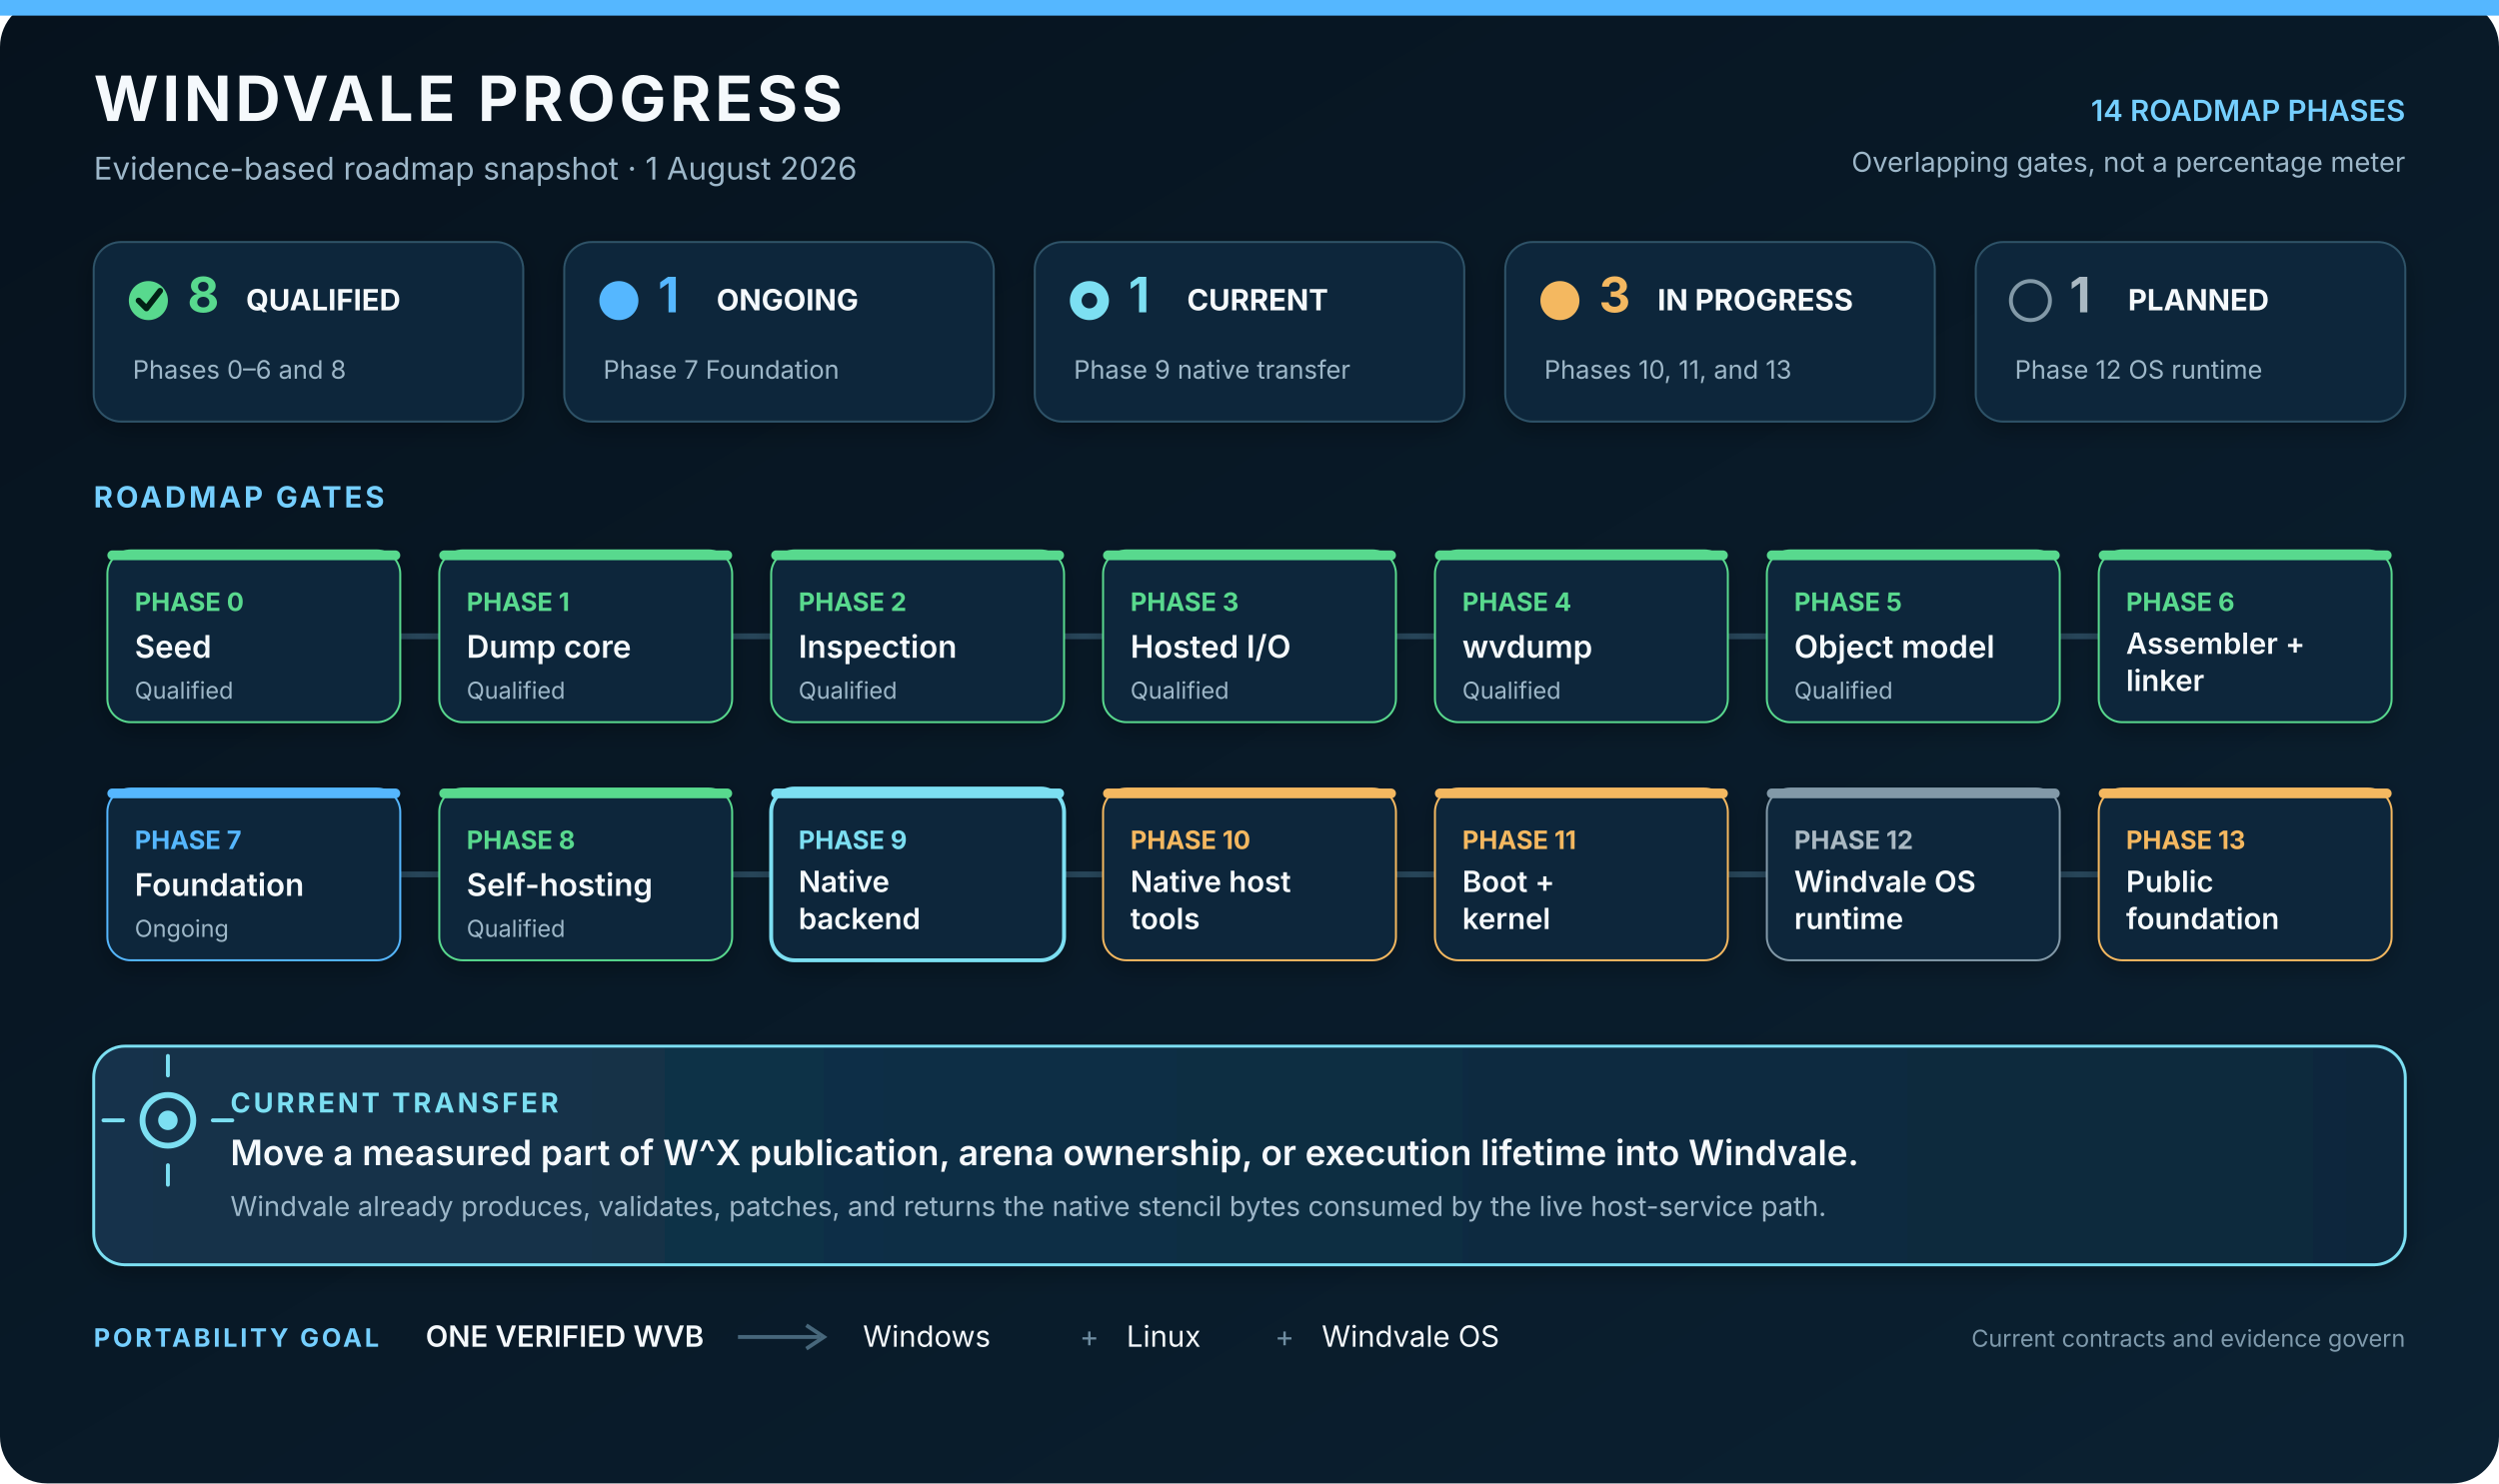
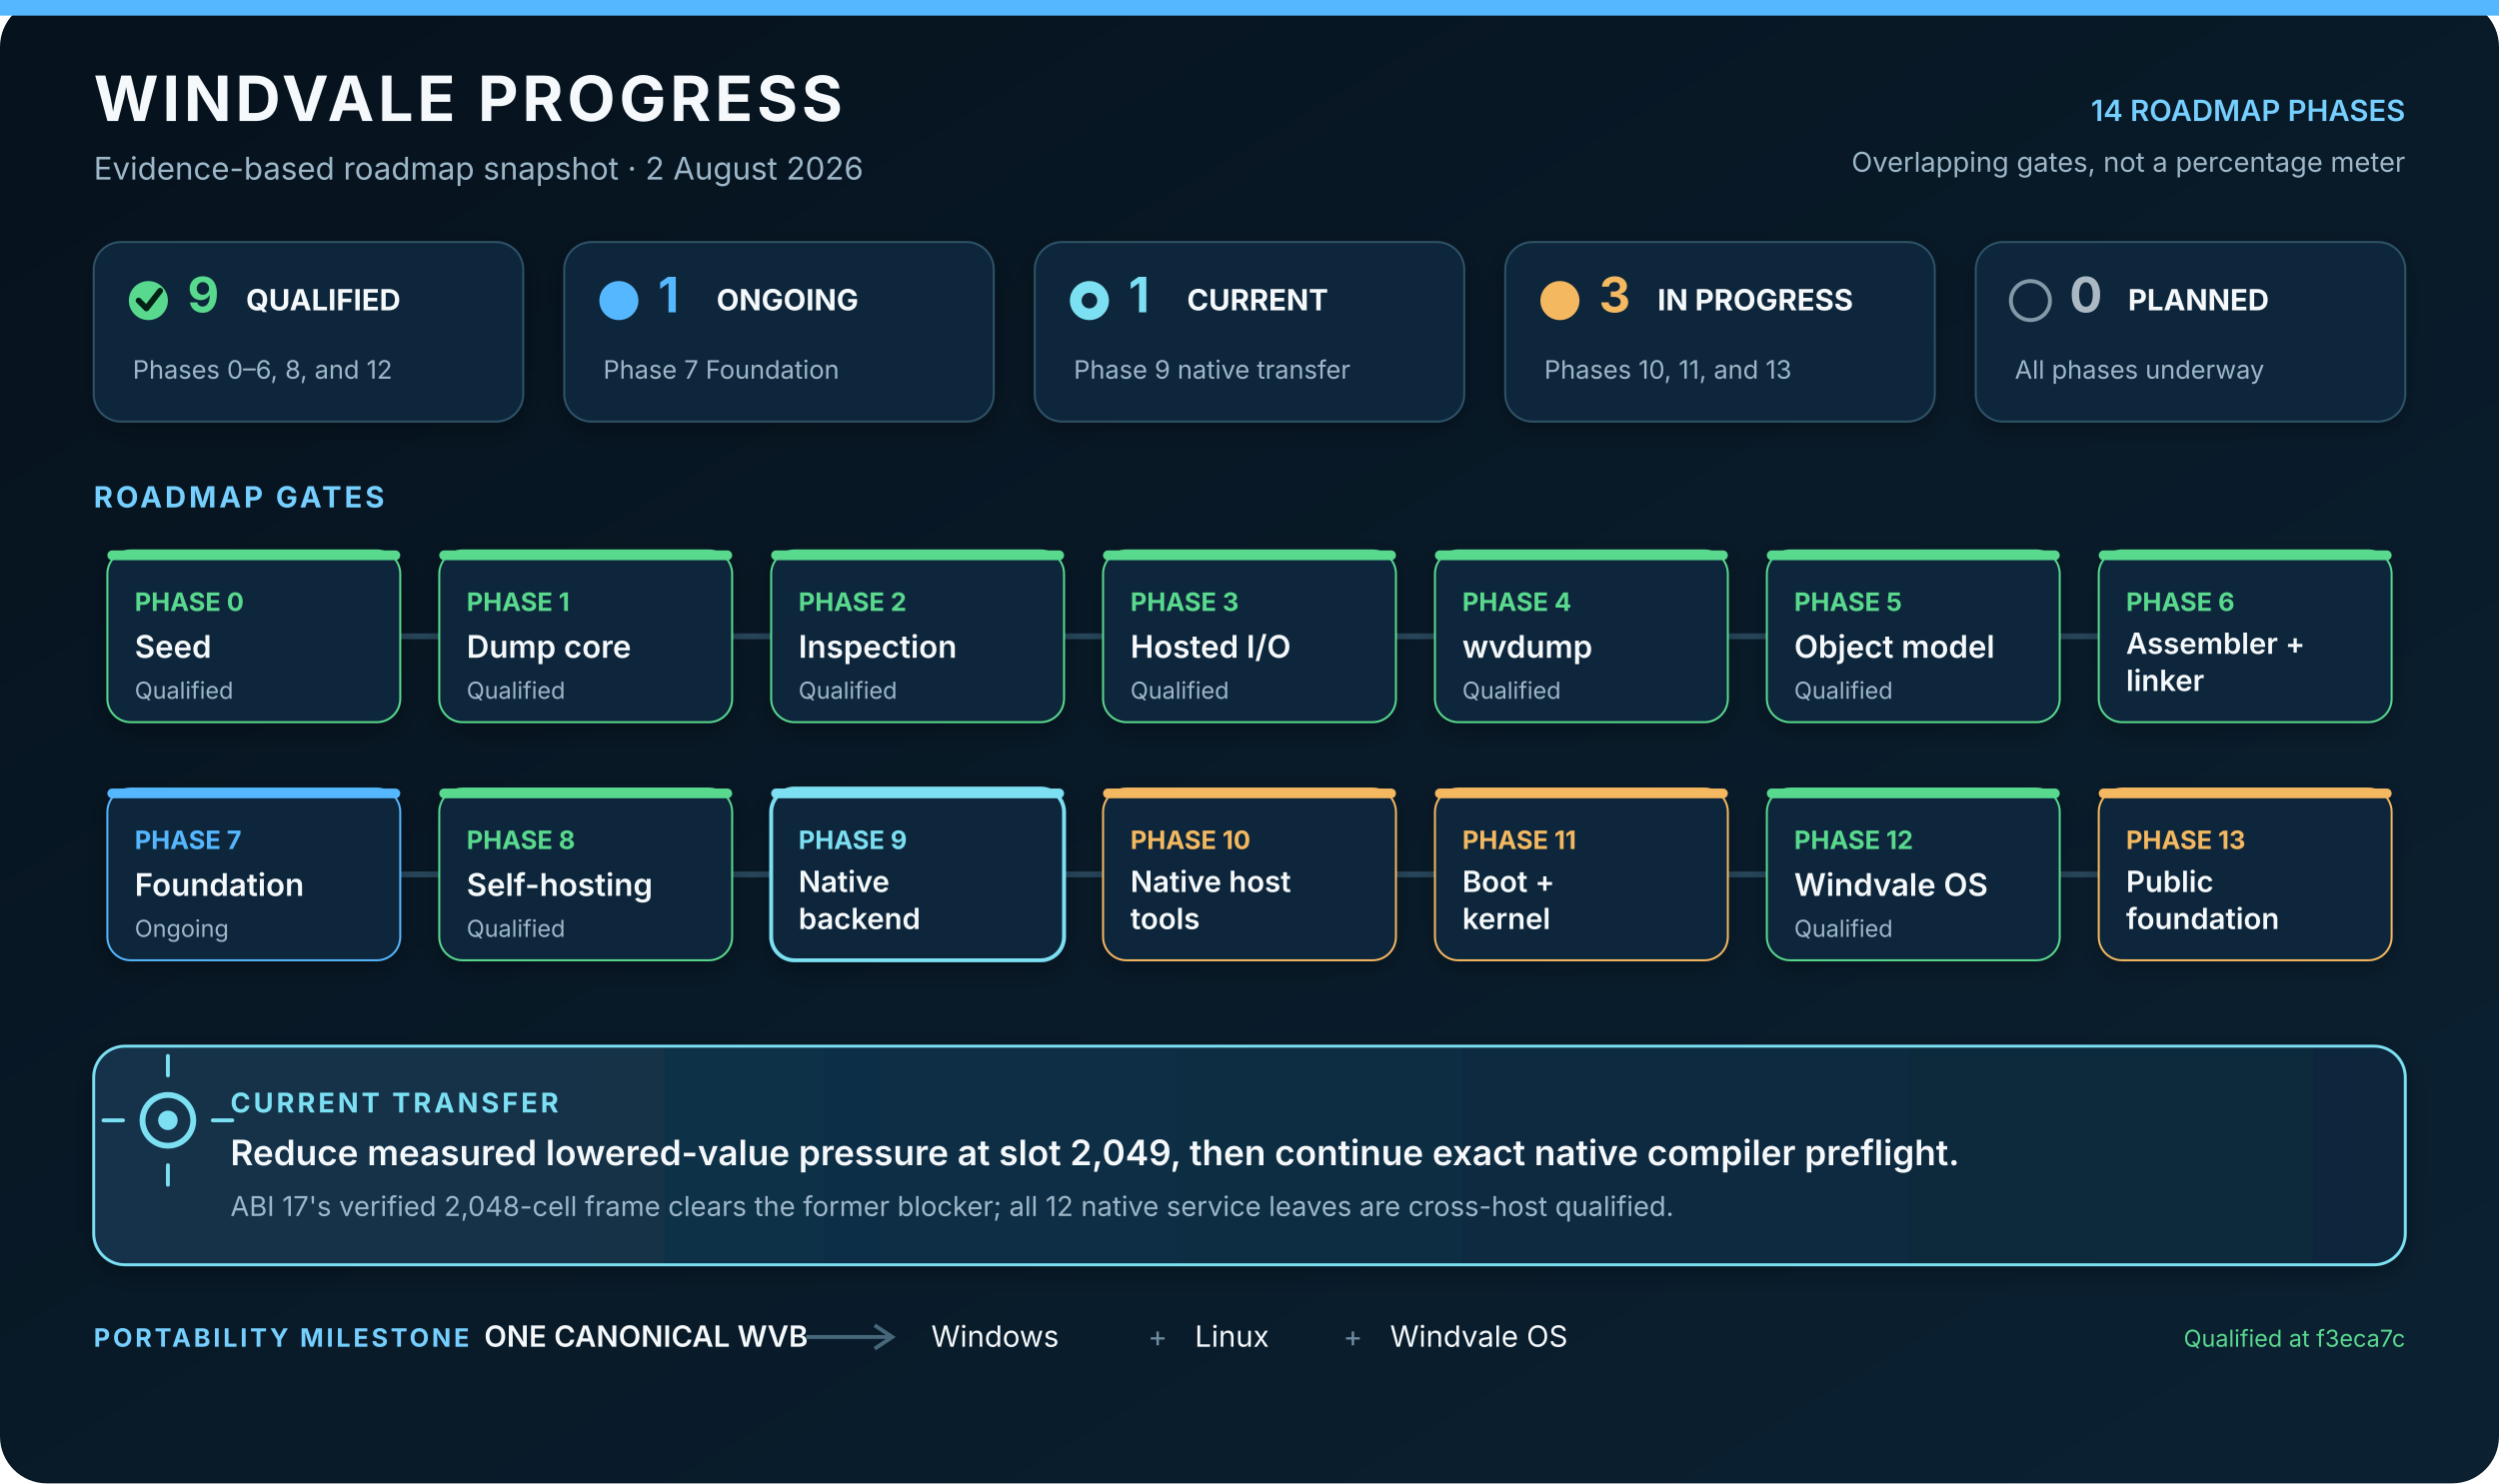
<svg xmlns="http://www.w3.org/2000/svg" width="1280" height="760" viewBox="0 0 1280 760" role="img" aria-labelledby="title description">
  <defs>
    <linearGradient id="background" x1="0" y1="0" x2="1" y2="1">
      <stop offset="0" stop-color="#06121d" />
      <stop offset="1" stop-color="#0b2132" />
    </linearGradient>
    <linearGradient id="current-panel" x1="0" y1="0" x2="1" y2="0">
      <stop offset="0" stop-color="#12334b" />
      <stop offset="1" stop-color="#10283b" />
    </linearGradient>
    <filter id="shadow" x="-20%" y="-20%" width="140%" height="140%">
      <feDropShadow dx="0" dy="4" stdDeviation="6" flood-color="#000000" flood-opacity="0.28" />
    </filter>
  </defs>
  <rect width="1280" height="760" rx="24" fill="url(#background)" />
  <path d="M0 0H1280V8H0Z" fill="#55b7ff" />
  <g font-family="Segoe UI, Inter, Arial, sans-serif">
    <text x="48" y="62" fill="#f5f9fc" font-size="32" font-weight="700" letter-spacing="2">WINDVALE PROGRESS</text>
-     <text x="48" y="92" fill="#9db7c9" font-size="16">Evidence-based roadmap snapshot · 1 August 2026</text>
+     <text x="48" y="92" fill="#9db7c9" font-size="16">Evidence-based roadmap snapshot · 2 August 2026</text>
    <text x="1232" y="62" text-anchor="end" fill="#75cfff" font-size="15" font-weight="600">14 ROADMAP PHASES</text>
    <text x="1232" y="88" text-anchor="end" fill="#9db7c9" font-size="14">Overlapping gates, not a percentage meter</text>
    <g filter="url(#shadow)">
      <g transform="translate(48 124)">
        <rect width="220" height="92" rx="14" fill="#10283a" stroke="#2f5268" />
        <circle cx="28" cy="30" r="10" fill="#59d98e" />
        <path d="M23 30l4 4 7-9" fill="none" stroke="#062014" stroke-width="3" stroke-linecap="round" stroke-linejoin="round" />
-         <text x="48" y="36" fill="#59d98e" font-size="25" font-weight="700">8</text>
+         <text x="48" y="36" fill="#59d98e" font-size="25" font-weight="700">9</text>
        <text x="78" y="35" fill="#f5f9fc" font-size="15" font-weight="700">QUALIFIED</text>
-         <text x="20" y="70" fill="#9db7c9" font-size="13">Phases 0–6 and 8</text>
+         <text x="20" y="70" fill="#9db7c9" font-size="13">Phases 0–6, 8, and 12</text>
      </g>
      <g transform="translate(289 124)">
        <rect width="220" height="92" rx="14" fill="#10283a" stroke="#2f5268" />
        <circle cx="28" cy="30" r="10" fill="#55b7ff" />
        <text x="48" y="36" fill="#55b7ff" font-size="25" font-weight="700">1</text>
        <text x="78" y="35" fill="#f5f9fc" font-size="15" font-weight="700">ONGOING</text>
        <text x="20" y="70" fill="#9db7c9" font-size="13">Phase 7 Foundation</text>
      </g>
      <g transform="translate(530 124)">
        <rect width="220" height="92" rx="14" fill="#10283a" stroke="#2f5268" />
        <circle cx="28" cy="30" r="10" fill="#7bdff2" />
        <circle cx="28" cy="30" r="4" fill="#10283a" />
        <text x="48" y="36" fill="#7bdff2" font-size="25" font-weight="700">1</text>
        <text x="78" y="35" fill="#f5f9fc" font-size="15" font-weight="700">CURRENT</text>
        <text x="20" y="70" fill="#9db7c9" font-size="13">Phase 9 native transfer</text>
      </g>
      <g transform="translate(771 124)">
        <rect width="220" height="92" rx="14" fill="#10283a" stroke="#2f5268" />
        <circle cx="28" cy="30" r="10" fill="#f4b860" />
        <text x="48" y="36" fill="#f4b860" font-size="25" font-weight="700">3</text>
        <text x="78" y="35" fill="#f5f9fc" font-size="15" font-weight="700">IN PROGRESS</text>
        <text x="20" y="70" fill="#9db7c9" font-size="13">Phases 10, 11, and 13</text>
      </g>
      <g transform="translate(1012 124)">
        <rect width="220" height="92" rx="14" fill="#10283a" stroke="#2f5268" />
        <circle cx="28" cy="30" r="10" fill="none" stroke="#8299a8" stroke-width="2" />
-         <text x="48" y="36" fill="#aab9c3" font-size="25" font-weight="700">1</text>
+         <text x="48" y="36" fill="#aab9c3" font-size="25" font-weight="700">0</text>
        <text x="78" y="35" fill="#f5f9fc" font-size="15" font-weight="700">PLANNED</text>
-         <text x="20" y="70" fill="#9db7c9" font-size="13">Phase 12 OS runtime</text>
+         <text x="20" y="70" fill="#9db7c9" font-size="13">All phases underway</text>
      </g>
    </g>
    <text x="48" y="260" fill="#75cfff" font-size="15" font-weight="700" letter-spacing="1.5">ROADMAP GATES</text>
    <path d="M55 326H1225M55 448H1225" fill="none" stroke="#28475b" stroke-width="3" />
    <g filter="url(#shadow)">
      <g transform="translate(55 282)">
        <rect width="150" height="88" rx="12" fill="#10283a" stroke="#59d98e" />
        <rect width="150" height="5" rx="2.5" fill="#59d98e" />
        <text x="14" y="31" fill="#59d98e" font-size="13" font-weight="700">PHASE 0</text>
        <text x="14" y="55" fill="#f5f9fc" font-size="16" font-weight="600">Seed</text>
        <text x="14" y="76" fill="#9db7c9" font-size="12">Qualified</text>
      </g>
      <g transform="translate(225 282)">
        <rect width="150" height="88" rx="12" fill="#10283a" stroke="#59d98e" />
        <rect width="150" height="5" rx="2.5" fill="#59d98e" />
        <text x="14" y="31" fill="#59d98e" font-size="13" font-weight="700">PHASE 1</text>
        <text x="14" y="55" fill="#f5f9fc" font-size="16" font-weight="600">Dump core</text>
        <text x="14" y="76" fill="#9db7c9" font-size="12">Qualified</text>
      </g>
      <g transform="translate(395 282)">
        <rect width="150" height="88" rx="12" fill="#10283a" stroke="#59d98e" />
        <rect width="150" height="5" rx="2.5" fill="#59d98e" />
        <text x="14" y="31" fill="#59d98e" font-size="13" font-weight="700">PHASE 2</text>
        <text x="14" y="55" fill="#f5f9fc" font-size="16" font-weight="600">Inspection</text>
        <text x="14" y="76" fill="#9db7c9" font-size="12">Qualified</text>
      </g>
      <g transform="translate(565 282)">
        <rect width="150" height="88" rx="12" fill="#10283a" stroke="#59d98e" />
        <rect width="150" height="5" rx="2.5" fill="#59d98e" />
        <text x="14" y="31" fill="#59d98e" font-size="13" font-weight="700">PHASE 3</text>
        <text x="14" y="55" fill="#f5f9fc" font-size="16" font-weight="600">Hosted I/O</text>
        <text x="14" y="76" fill="#9db7c9" font-size="12">Qualified</text>
      </g>
      <g transform="translate(735 282)">
        <rect width="150" height="88" rx="12" fill="#10283a" stroke="#59d98e" />
        <rect width="150" height="5" rx="2.5" fill="#59d98e" />
        <text x="14" y="31" fill="#59d98e" font-size="13" font-weight="700">PHASE 4</text>
        <text x="14" y="55" fill="#f5f9fc" font-size="16" font-weight="600">wvdump</text>
        <text x="14" y="76" fill="#9db7c9" font-size="12">Qualified</text>
      </g>
      <g transform="translate(905 282)">
        <rect width="150" height="88" rx="12" fill="#10283a" stroke="#59d98e" />
        <rect width="150" height="5" rx="2.5" fill="#59d98e" />
        <text x="14" y="31" fill="#59d98e" font-size="13" font-weight="700">PHASE 5</text>
        <text x="14" y="55" fill="#f5f9fc" font-size="16" font-weight="600">Object model</text>
        <text x="14" y="76" fill="#9db7c9" font-size="12">Qualified</text>
      </g>
      <g transform="translate(1075 282)">
        <rect width="150" height="88" rx="12" fill="#10283a" stroke="#59d98e" />
        <rect width="150" height="5" rx="2.5" fill="#59d98e" />
        <text x="14" y="31" fill="#59d98e" font-size="13" font-weight="700">PHASE 6</text>
        <text x="14" y="53" fill="#f5f9fc" font-size="15" font-weight="600">Assembler +</text>
        <text x="14" y="72" fill="#f5f9fc" font-size="15" font-weight="600">linker</text>
      </g>
      <g transform="translate(55 404)">
        <rect width="150" height="88" rx="12" fill="#10283a" stroke="#55b7ff" />
        <rect width="150" height="5" rx="2.5" fill="#55b7ff" />
        <text x="14" y="31" fill="#55b7ff" font-size="13" font-weight="700">PHASE 7</text>
        <text x="14" y="55" fill="#f5f9fc" font-size="16" font-weight="600">Foundation</text>
        <text x="14" y="76" fill="#9db7c9" font-size="12">Ongoing</text>
      </g>
      <g transform="translate(225 404)">
        <rect width="150" height="88" rx="12" fill="#10283a" stroke="#59d98e" />
        <rect width="150" height="5" rx="2.5" fill="#59d98e" />
        <text x="14" y="31" fill="#59d98e" font-size="13" font-weight="700">PHASE 8</text>
        <text x="14" y="55" fill="#f5f9fc" font-size="16" font-weight="600">Self-hosting</text>
        <text x="14" y="76" fill="#9db7c9" font-size="12">Qualified</text>
      </g>
      <g transform="translate(395 404)">
        <rect width="150" height="88" rx="12" fill="#10283a" stroke="#7bdff2" stroke-width="2" />
        <rect width="150" height="5" rx="2.5" fill="#7bdff2" />
        <text x="14" y="31" fill="#7bdff2" font-size="13" font-weight="700">PHASE 9</text>
        <text x="14" y="53" fill="#f5f9fc" font-size="15" font-weight="600">Native</text>
        <text x="14" y="72" fill="#f5f9fc" font-size="15" font-weight="600">backend</text>
      </g>
      <g transform="translate(565 404)">
        <rect width="150" height="88" rx="12" fill="#10283a" stroke="#f4b860" />
        <rect width="150" height="5" rx="2.5" fill="#f4b860" />
        <text x="14" y="31" fill="#f4b860" font-size="13" font-weight="700">PHASE 10</text>
        <text x="14" y="53" fill="#f5f9fc" font-size="15" font-weight="600">Native host</text>
        <text x="14" y="72" fill="#f5f9fc" font-size="15" font-weight="600">tools</text>
      </g>
      <g transform="translate(735 404)">
        <rect width="150" height="88" rx="12" fill="#10283a" stroke="#f4b860" />
        <rect width="150" height="5" rx="2.5" fill="#f4b860" />
        <text x="14" y="31" fill="#f4b860" font-size="13" font-weight="700">PHASE 11</text>
        <text x="14" y="53" fill="#f5f9fc" font-size="15" font-weight="600">Boot +</text>
        <text x="14" y="72" fill="#f5f9fc" font-size="15" font-weight="600">kernel</text>
      </g>
      <g transform="translate(905 404)">
-         <rect width="150" height="88" rx="12" fill="#10283a" stroke="#8299a8" />
-         <rect width="150" height="5" rx="2.5" fill="#8299a8" />
-         <text x="14" y="31" fill="#aab9c3" font-size="13" font-weight="700">PHASE 12</text>
-         <text x="14" y="53" fill="#f5f9fc" font-size="15" font-weight="600">Windvale OS</text>
-         <text x="14" y="72" fill="#f5f9fc" font-size="15" font-weight="600">runtime</text>
+         <rect width="150" height="88" rx="12" fill="#10283a" stroke="#59d98e" />
+         <rect width="150" height="5" rx="2.5" fill="#59d98e" />
+         <text x="14" y="31" fill="#59d98e" font-size="13" font-weight="700">PHASE 12</text>
+         <text x="14" y="55" fill="#f5f9fc" font-size="16" font-weight="600">Windvale OS</text>
+         <text x="14" y="76" fill="#9db7c9" font-size="12">Qualified</text>
      </g>
      <g transform="translate(1075 404)">
        <rect width="150" height="88" rx="12" fill="#10283a" stroke="#f4b860" />
        <rect width="150" height="5" rx="2.5" fill="#f4b860" />
        <text x="14" y="31" fill="#f4b860" font-size="13" font-weight="700">PHASE 13</text>
        <text x="14" y="53" fill="#f5f9fc" font-size="15" font-weight="600">Public</text>
        <text x="14" y="72" fill="#f5f9fc" font-size="15" font-weight="600">foundation</text>
      </g>
    </g>
    <g transform="translate(48 536)" filter="url(#shadow)">
      <rect width="1184" height="112" rx="16" fill="url(#current-panel)" stroke="#7bdff2" stroke-width="1.5" />
      <circle cx="38" cy="38" r="13" fill="none" stroke="#7bdff2" stroke-width="3" />
      <circle cx="38" cy="38" r="5" fill="#7bdff2" />
      <path d="M38 15V5M61 38h10M38 61v10M15 38H5" fill="none" stroke="#7bdff2" stroke-width="2" stroke-linecap="round" />
      <text x="70" y="34" fill="#7bdff2" font-size="14" font-weight="700" letter-spacing="1.5">CURRENT TRANSFER</text>
-       <text x="70" y="61" fill="#f5f9fc" font-size="18" font-weight="600">Move a measured part of W^X publication, arena ownership, or execution lifetime into Windvale.</text>
-       <text x="70" y="87" fill="#9db7c9" font-size="14">Windvale already produces, validates, patches, and returns the native stencil bytes consumed by the live host-service path.</text>
+       <text x="70" y="61" fill="#f5f9fc" font-size="18" font-weight="600">Reduce measured lowered-value pressure at slot 2,049, then continue exact native compiler preflight.</text>
+       <text x="70" y="87" fill="#9db7c9" font-size="14">ABI 17's verified 2,048-cell frame clears the former blocker; all 12 native service leaves are cross-host qualified.</text>
    </g>
    <g transform="translate(48 690)">
-       <text x="0" y="0" fill="#75cfff" font-size="13" font-weight="700" letter-spacing="1.4">PORTABILITY GOAL</text>
-       <text x="170" y="0" fill="#f5f9fc" font-size="15" font-weight="600">ONE VERIFIED WVB</text>
-       <path d="M330 -5h42" stroke="#47677b" stroke-width="2" />
-       <path d="M365 -11l9 6-9 6" fill="none" stroke="#47677b" stroke-width="2" />
-       <text x="394" y="0" fill="#f5f9fc" font-size="15">Windows</text>
-       <text x="505" y="0" fill="#6f8da1" font-size="15">+</text>
-       <text x="529" y="0" fill="#f5f9fc" font-size="15">Linux</text>
-       <text x="605" y="0" fill="#6f8da1" font-size="15">+</text>
-       <text x="629" y="0" fill="#f5f9fc" font-size="15">Windvale OS</text>
-       <text x="1184" y="0" text-anchor="end" fill="#7f9aac" font-size="12">Current contracts and evidence govern</text>
+       <text x="0" y="0" fill="#75cfff" font-size="13" font-weight="700" letter-spacing="1.4">PORTABILITY MILESTONE</text>
+       <text x="200" y="0" fill="#f5f9fc" font-size="15" font-weight="600">ONE CANONICAL WVB</text>
+       <path d="M365 -5h42" stroke="#47677b" stroke-width="2" />
+       <path d="M400 -11l9 6-9 6" fill="none" stroke="#47677b" stroke-width="2" />
+       <text x="429" y="0" fill="#f5f9fc" font-size="15">Windows</text>
+       <text x="540" y="0" fill="#6f8da1" font-size="15">+</text>
+       <text x="564" y="0" fill="#f5f9fc" font-size="15">Linux</text>
+       <text x="640" y="0" fill="#6f8da1" font-size="15">+</text>
+       <text x="664" y="0" fill="#f5f9fc" font-size="15">Windvale OS</text>
+       <text x="1184" y="0" text-anchor="end" fill="#59d98e" font-size="12">Qualified at f3eca7c</text>
    </g>
  </g>
</svg>
